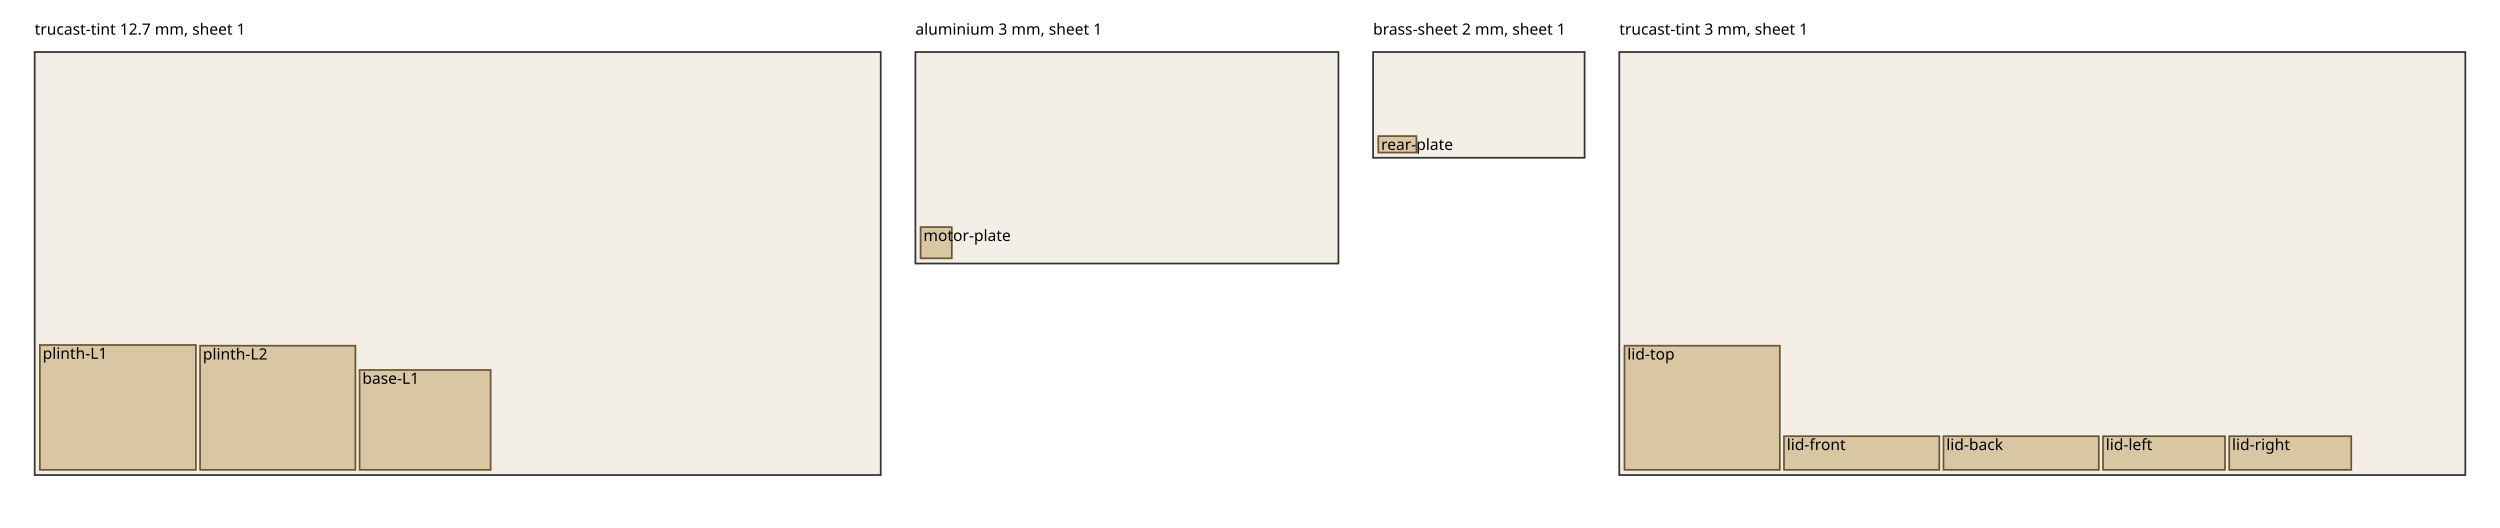
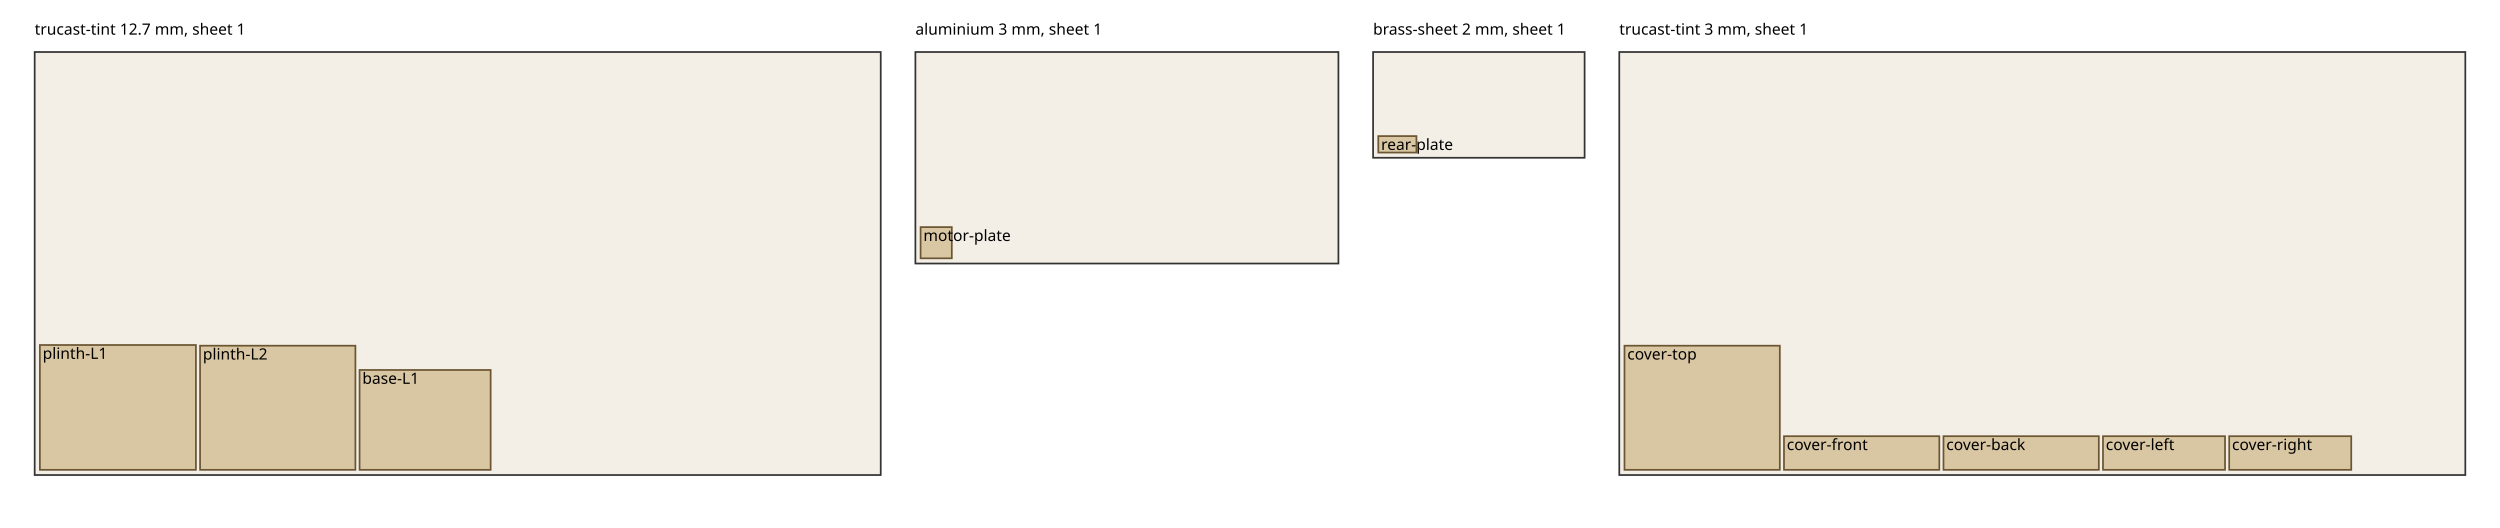
<svg xmlns="http://www.w3.org/2000/svg" width="1442" height="304" font-family="sans-serif" font-size="9">
  <rect x="20.0" y="30" width="488.0" height="244.0" fill="#f4efe6" stroke="#333" />
  <text x="20.0" y="20">trucast-tint 12.7 mm, sheet 1</text>
  <rect x="23.0" y="199.0" width="90.0" height="72.0" fill="#d9c7a3" stroke="#6b5532" />
  <text x="24.6" y="207.0">plinth-L1</text>
  <rect x="115.4" y="199.4" width="89.6" height="71.6" fill="#d9c7a3" stroke="#6b5532" />
  <text x="117.0" y="207.4">plinth-L2</text>
  <rect x="207.4" y="213.4" width="75.6" height="57.6" fill="#d9c7a3" stroke="#6b5532" />
  <text x="209.0" y="221.4">base-L1</text>
  <rect x="528.0" y="30" width="244.0" height="122.0" fill="#f4efe6" stroke="#333" />
  <text x="528.0" y="20">aluminium 3 mm, sheet 1</text>
  <rect x="531.0" y="131.0" width="18.0" height="18.0" fill="#d9c7a3" stroke="#6b5532" />
  <text x="532.6" y="139.0">motor-plate</text>
  <rect x="792.0" y="30" width="122.0" height="61.0" fill="#f4efe6" stroke="#333" />
  <text x="792.0" y="20">brass-sheet 2 mm, sheet 1</text>
  <rect x="795.0" y="78.5" width="22.0" height="9.5" fill="#d9c7a3" stroke="#6b5532" />
  <text x="796.6" y="86.5">rear-plate</text>
  <rect x="934.0" y="30" width="488.0" height="244.0" fill="#f4efe6" stroke="#333" />
  <text x="934.0" y="20">trucast-tint 3 mm, sheet 1</text>
  <rect x="937.0" y="199.4" width="89.6" height="71.6" fill="#d9c7a3" stroke="#6b5532" />
-   <text x="938.6" y="207.4">lid-top</text>
+   <text x="938.6" y="207.4">cover-top</text>
  <rect x="1029.0" y="251.6" width="89.6" height="19.4" fill="#d9c7a3" stroke="#6b5532" />
-   <text x="1030.6" y="259.6">lid-front</text>
+   <text x="1030.6" y="259.6">cover-front</text>
  <rect x="1121.0" y="251.6" width="89.6" height="19.4" fill="#d9c7a3" stroke="#6b5532" />
-   <text x="1122.6" y="259.6">lid-back</text>
+   <text x="1122.6" y="259.6">cover-back</text>
  <rect x="1213.0" y="251.6" width="70.4" height="19.4" fill="#d9c7a3" stroke="#6b5532" />
-   <text x="1214.6" y="259.6">lid-left</text>
+   <text x="1214.6" y="259.6">cover-left</text>
  <rect x="1285.8" y="251.6" width="70.4" height="19.4" fill="#d9c7a3" stroke="#6b5532" />
-   <text x="1287.4" y="259.6">lid-right</text>
+   <text x="1287.4" y="259.6">cover-right</text>
</svg>
